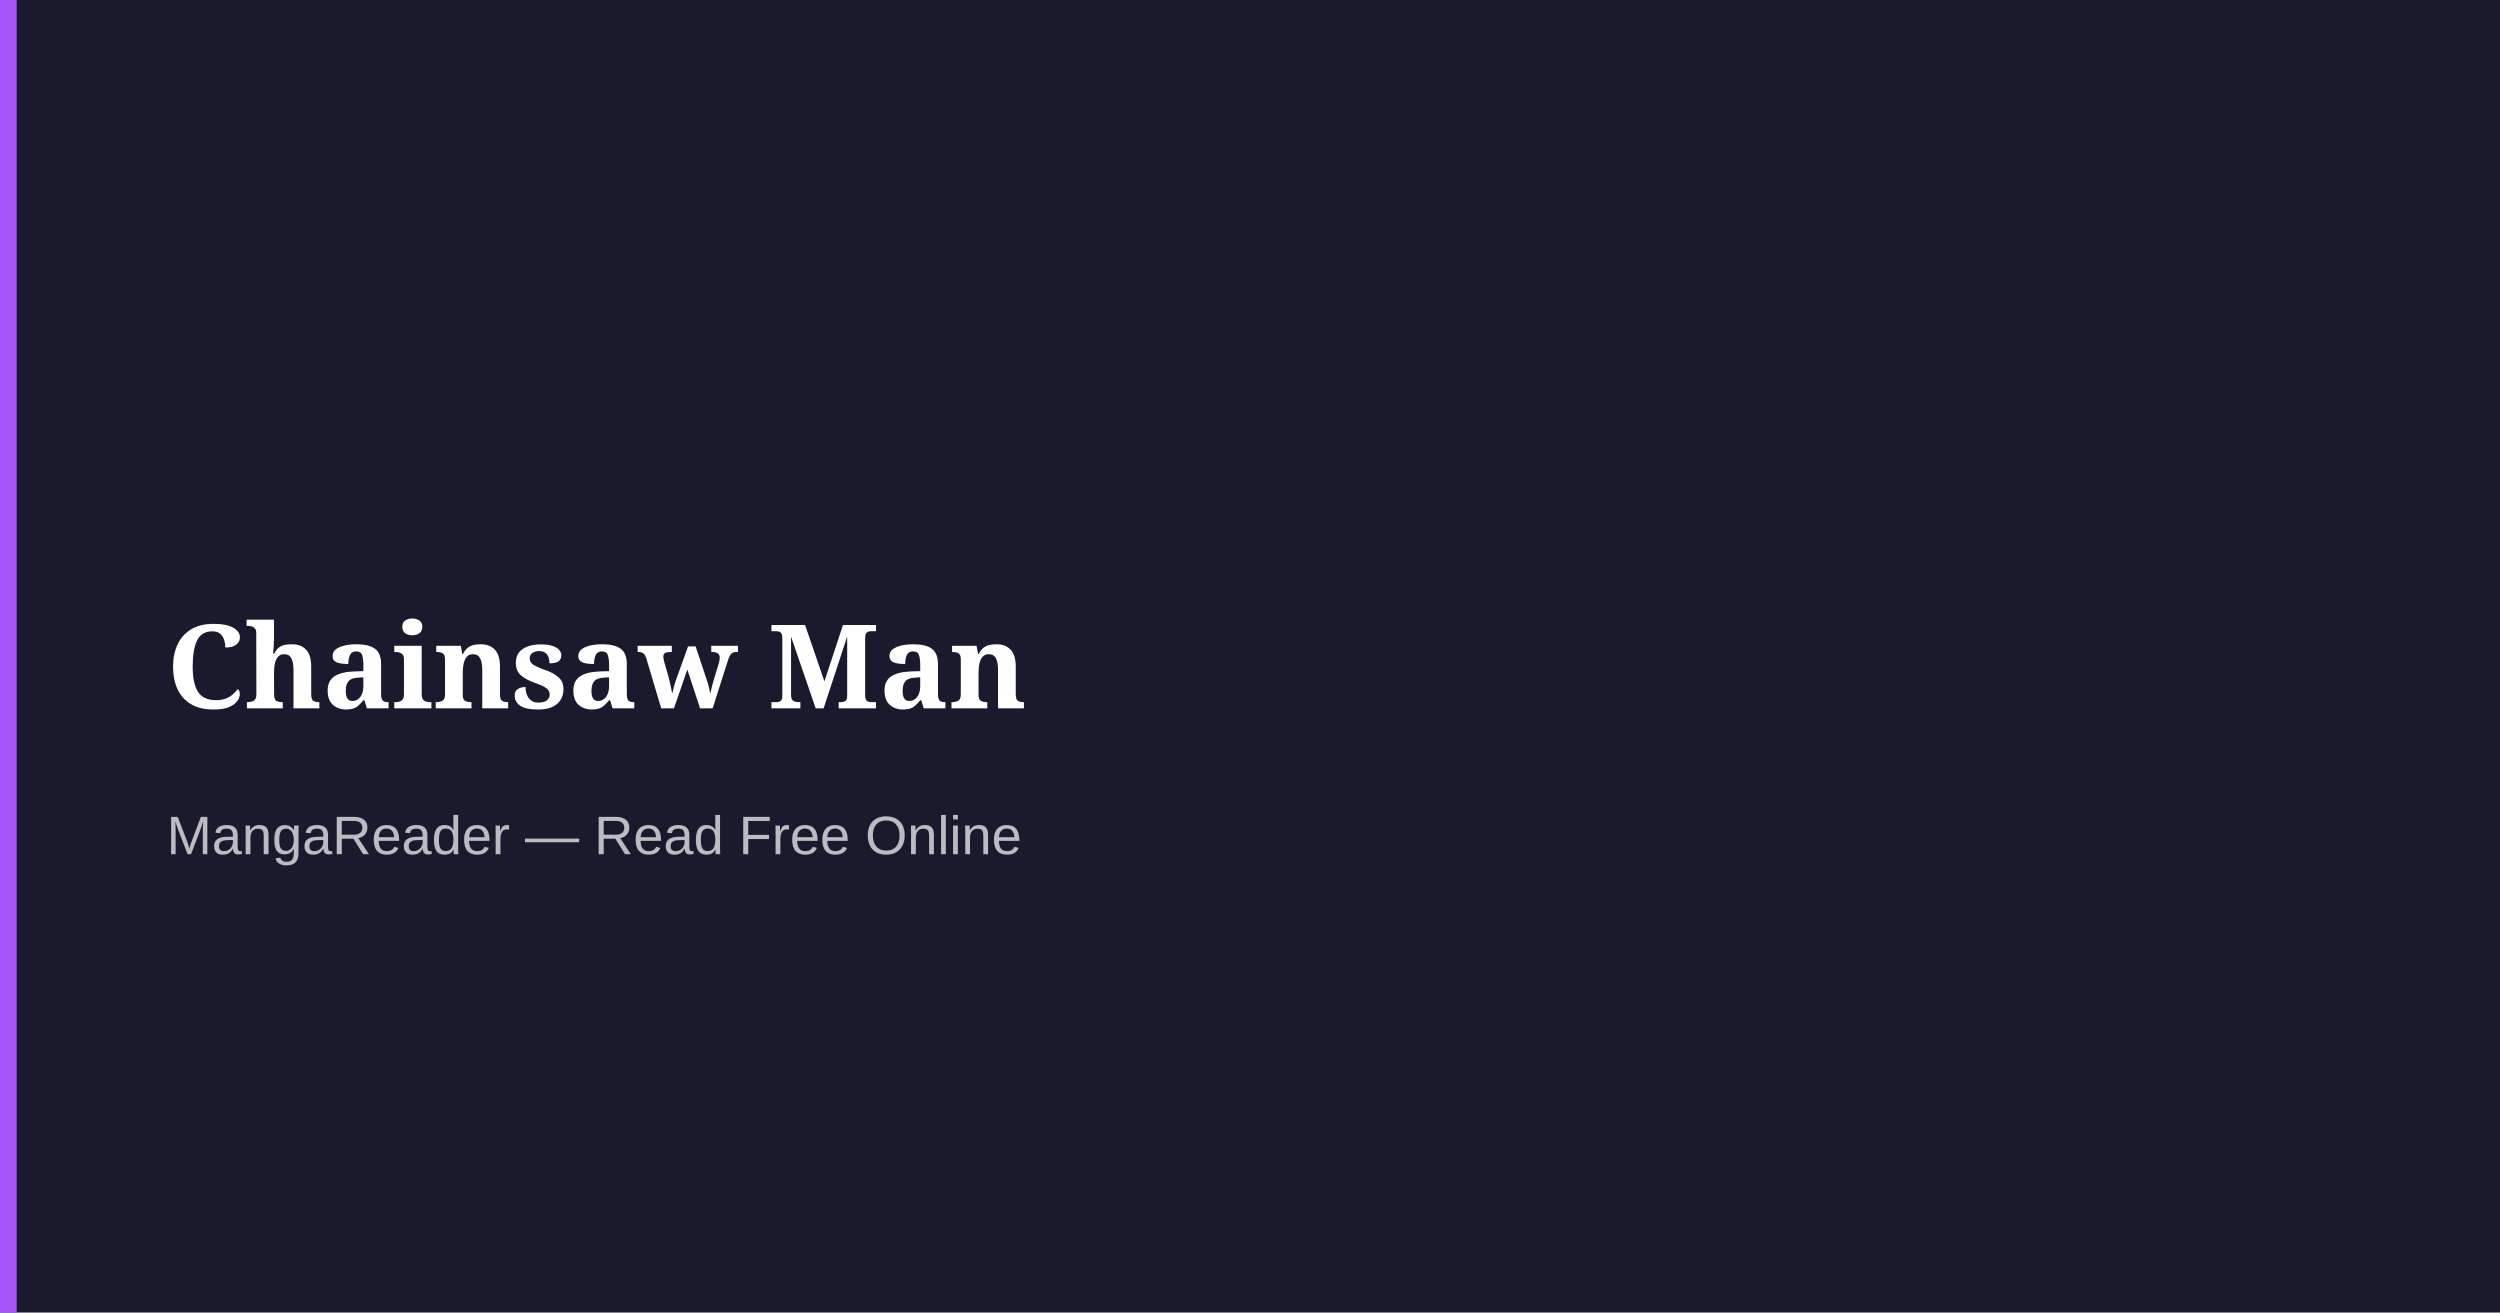
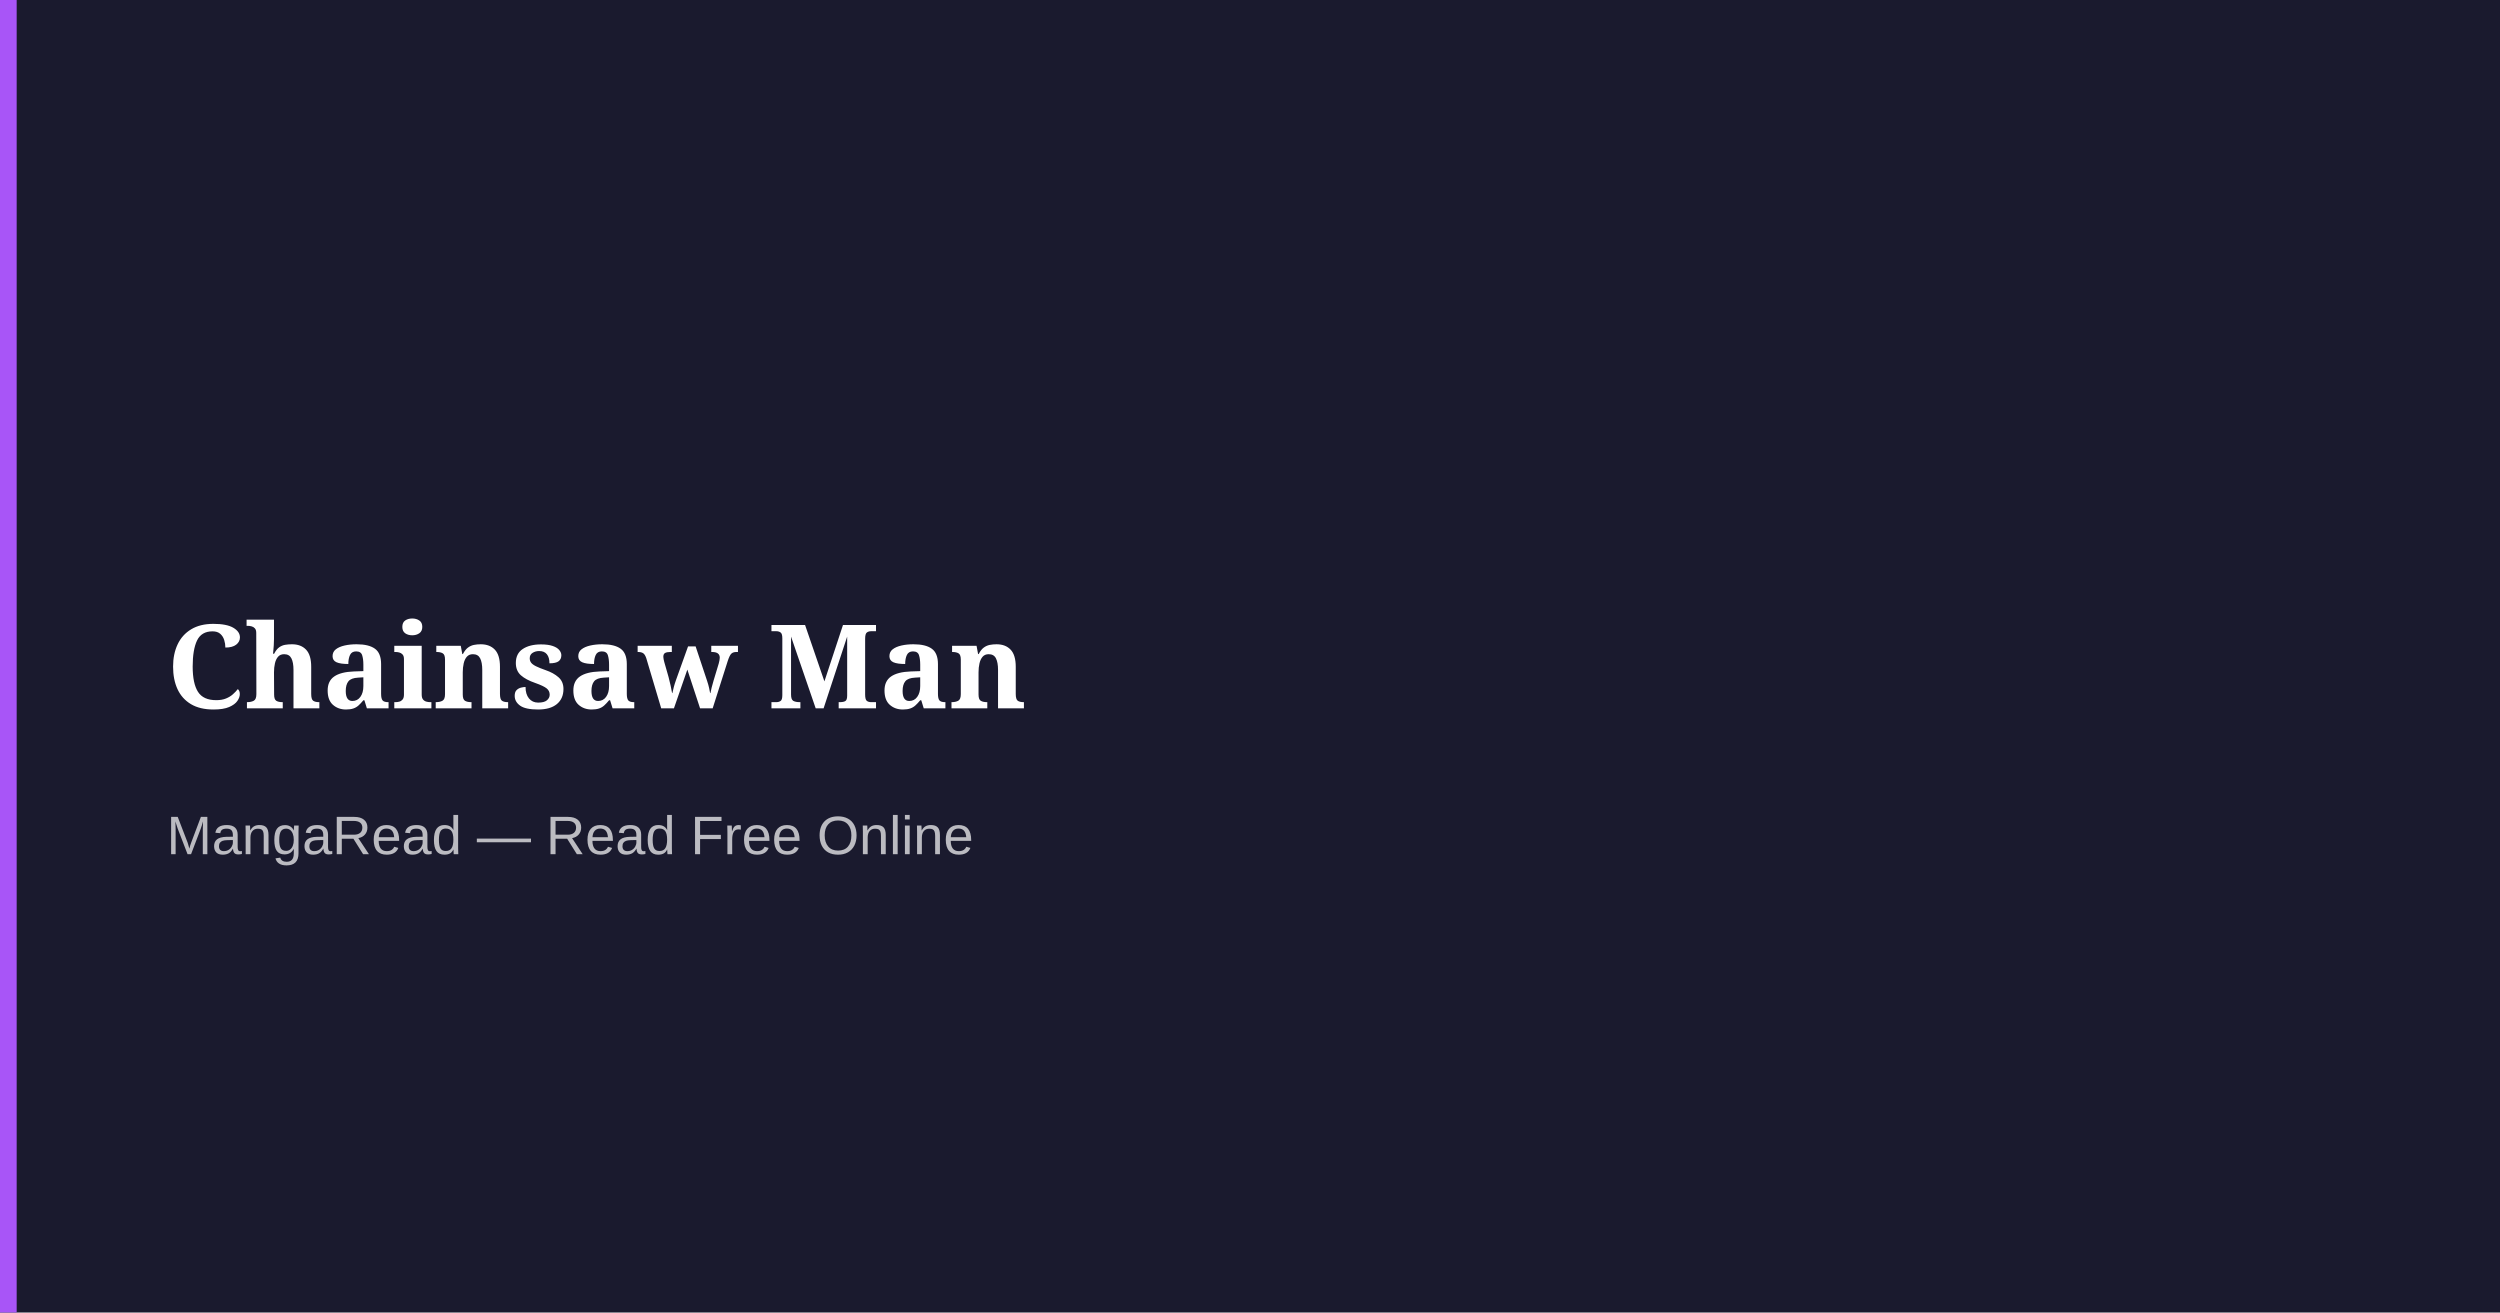
<svg xmlns="http://www.w3.org/2000/svg" width="1200" height="630" viewBox="0 0 1200 630">
  <rect width="1200" height="630" fill="#1a1a2e" />
  <rect x="0" y="0" width="8" height="630" fill="#a855f7" />
  <text x="80" y="340" font-family="Georgia, serif" font-size="56" fill="#fff" font-weight="bold">Chainsaw Man</text>
-   <text x="80" y="410" font-family="Arial, sans-serif" font-size="26" fill="#fff" opacity="0.7">MangaReader — Read Free Online</text>
+   <text x="80" y="410" font-family="Arial, sans-serif" font-size="26" fill="#fff" opacity="0.7">MangaRead — Read Free Online</text>
</svg>
